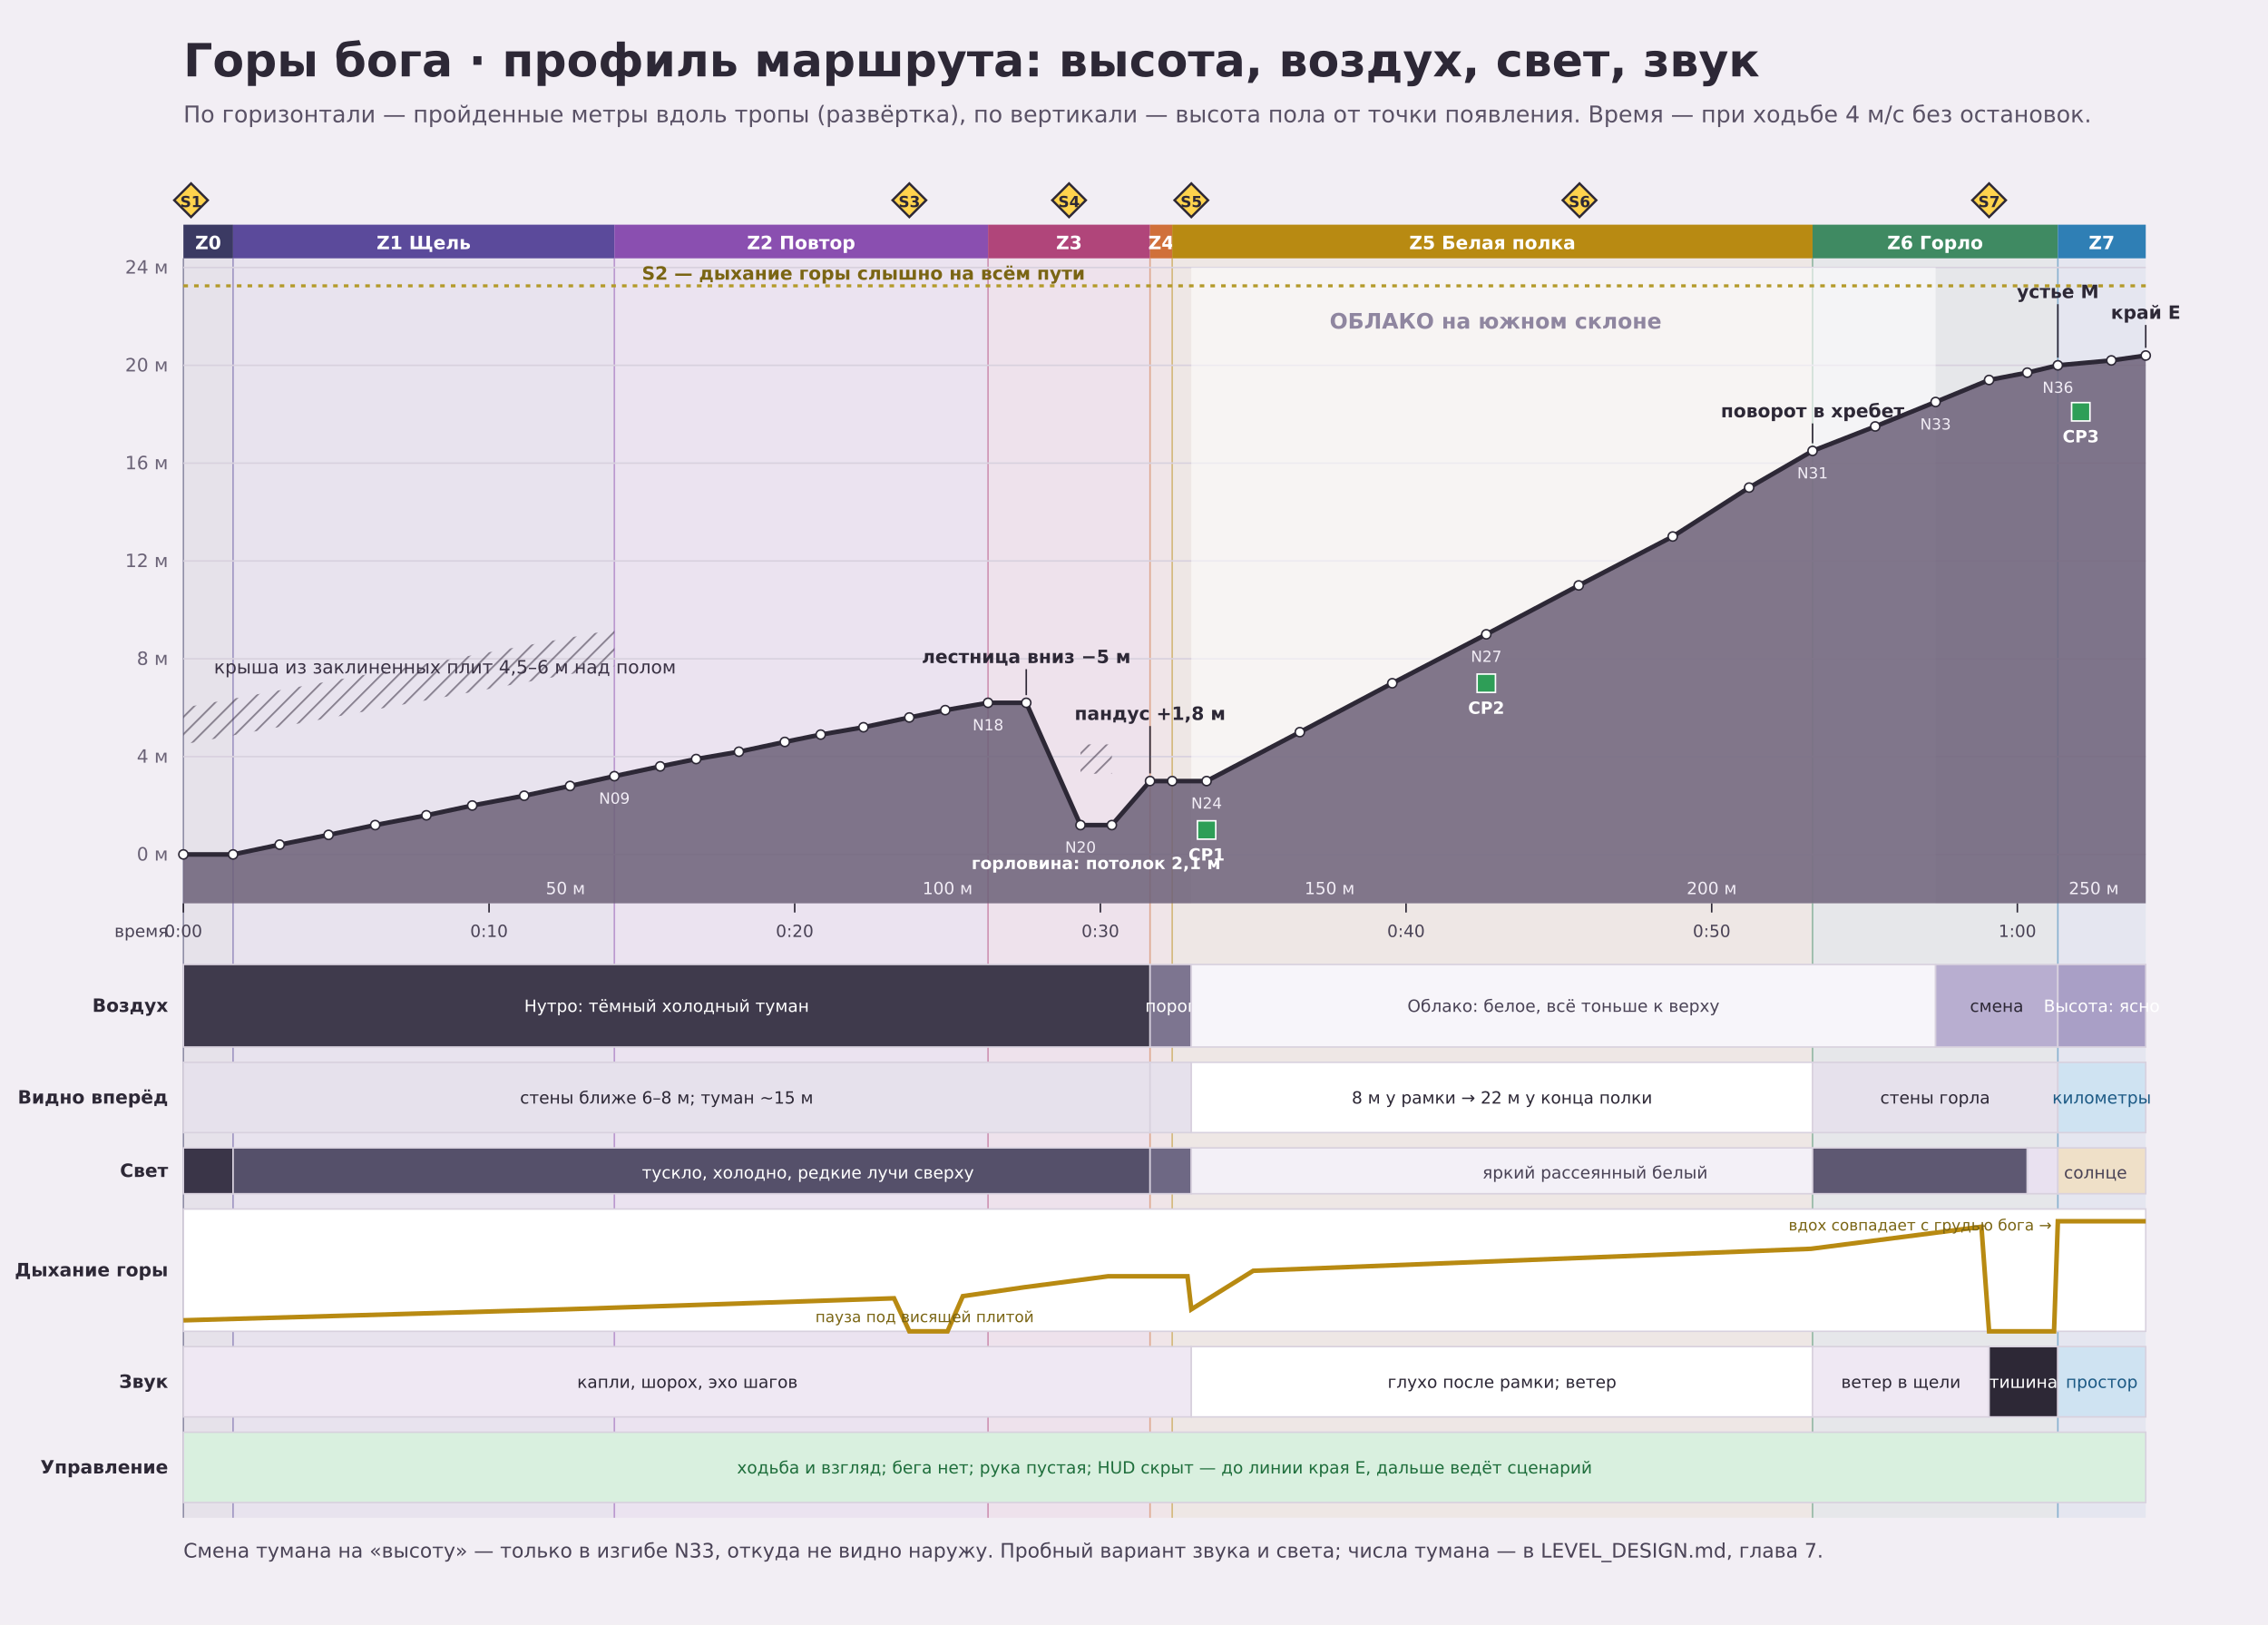
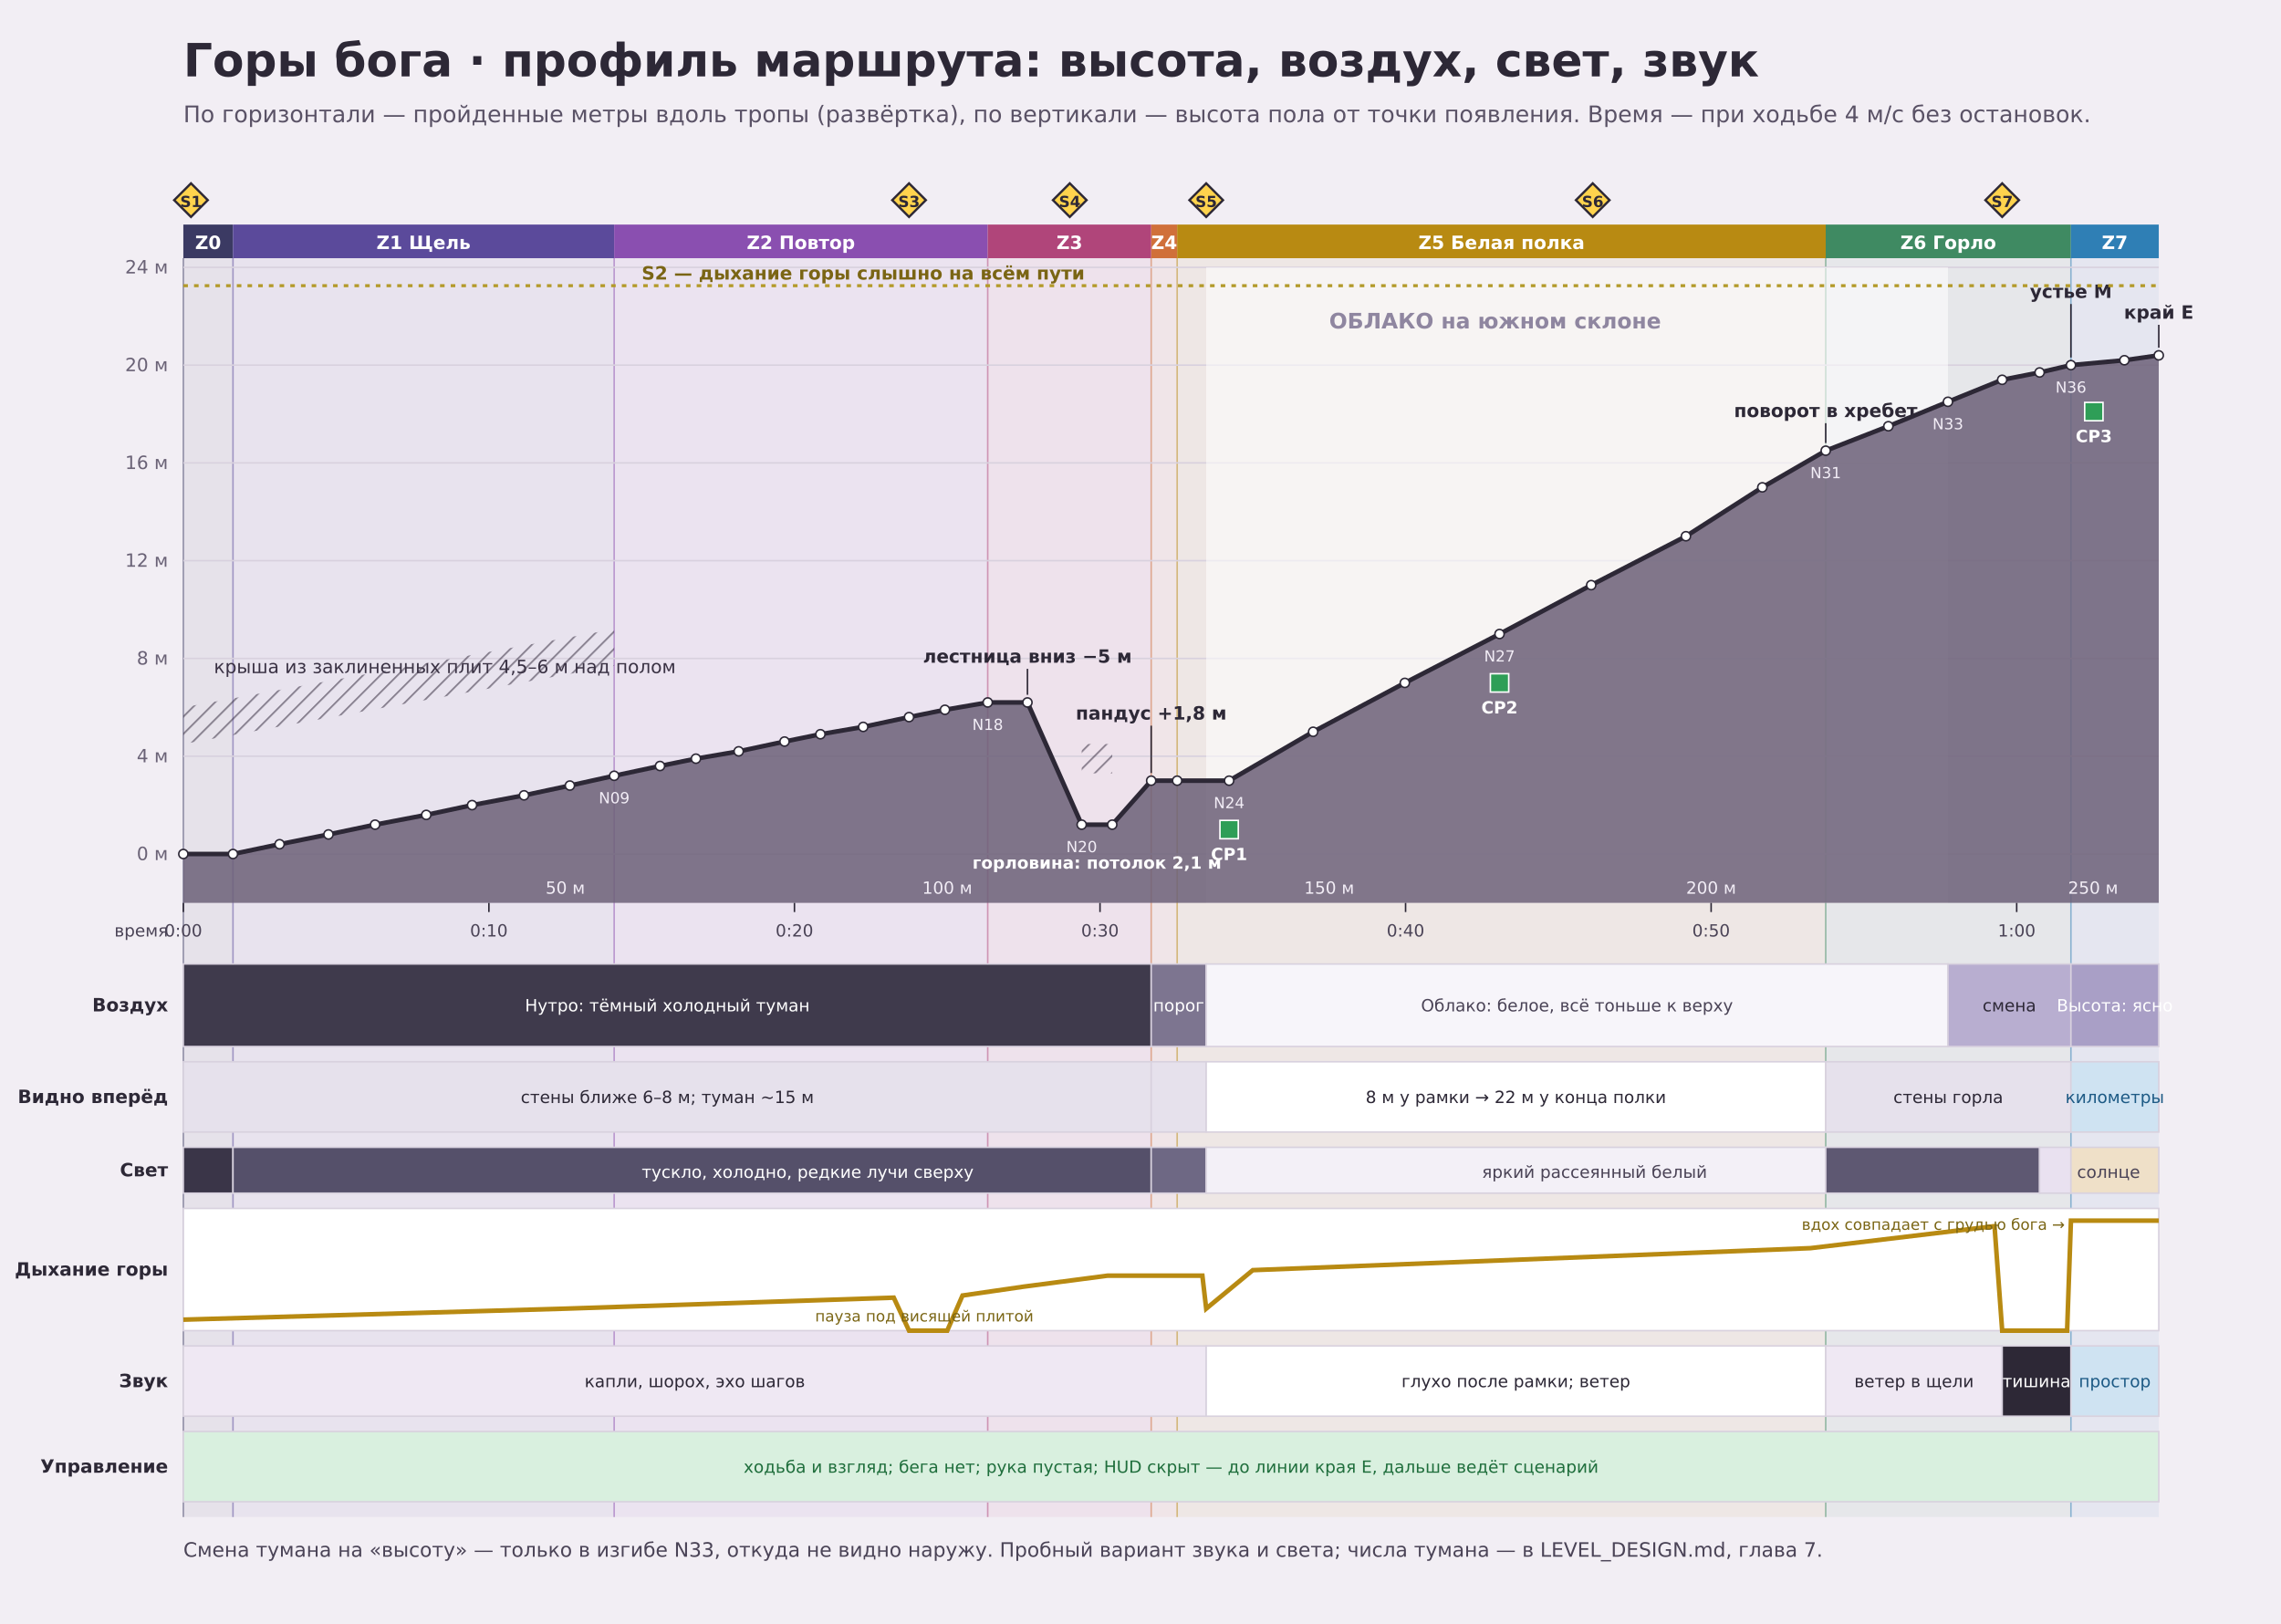
- <svg xmlns="http://www.w3.org/2000/svg" width="1484" height="1063" viewBox="0 0 1484 1063">
+ <svg xmlns="http://www.w3.org/2000/svg" width="1493" height="1063" viewBox="0 0 1493 1063">
  <defs>
    <marker id="arr" markerUnits="userSpaceOnUse" markerWidth="13" markerHeight="13" refX="10" refY="6.5" orient="auto">
      <path d="M0 0 L13 6.5 L0 13z" fill="#2d2836" />
    </marker>
    <marker id="arrw" markerUnits="userSpaceOnUse" markerWidth="12" markerHeight="12" refX="9" refY="6" orient="auto">
      <path d="M0 0 L12 6 L0 12z" fill="#ffffff" />
    </marker>
    <marker id="arrb" markerUnits="userSpaceOnUse" markerWidth="18" markerHeight="18" refX="14" refY="9" orient="auto">
      <path d="M0 0 L18 9 L0 18z" fill="#2f7fb5" />
    </marker>
    <pattern id="cloud" width="18" height="18" patternUnits="userSpaceOnUse">
      <rect width="18" height="18" fill="#fbfaf7" />
      <circle cx="4" cy="5" r="1.1" fill="#ddd7e4" />
      <circle cx="13" cy="13" r="1.1" fill="#ddd7e4" />
    </pattern>
    <pattern id="roof" width="8" height="8" patternUnits="userSpaceOnUse" patternTransform="rotate(45)">
      <line x1="0" y1="0" x2="0" y2="8" stroke="#3a3244" stroke-width="2.2" stroke-opacity=".55" />
    </pattern>
    <pattern id="hatch" width="7" height="7" patternUnits="userSpaceOnUse" patternTransform="rotate(-45)">
      <line x1="0" y1="0" x2="0" y2="7" stroke="#4a4155" stroke-width="1.2" stroke-opacity=".5" />
    </pattern>
  </defs>
-   <rect width="1484" height="1063" fill="#f2eef4" />
+   <rect width="1493" height="1063" fill="#f2eef4" />
  <text x="120.0" y="50.0" font-size="30" fill="#2d2836" text-anchor="start" font-weight="bold" font-family="DejaVu Sans, Arial, sans-serif">Горы бога · профиль маршрута: высота, воздух, свет, звук</text>
  <text x="120.0" y="80.0" font-size="15" fill="#5a5266" text-anchor="start" font-weight="normal" font-family="DejaVu Sans, Arial, sans-serif">По горизонтали — пройденные метры вдоль тропы (развёртка), по вертикали — высота пола от точки появления. Время — при ходьбе 4 м/с без остановок.</text>
  <rect x="120.0" y="147" width="32.5" height="846.0" fill="#3b3a63" fill-opacity=".07" />
  <rect x="120.0" y="147" width="32.5" height="22" fill="#3b3a63" />
  <text x="136.2" y="163.0" font-size="12" fill="#fff" text-anchor="middle" font-weight="bold" font-family="DejaVu Sans, Arial, sans-serif">Z0</text>
  <line x1="120.0" y1="169" x2="120.0" y2="993.0" stroke="#3b3a63" stroke-opacity=".5" />
  <rect x="152.5" y="147" width="249.5" height="846.0" fill="#5b4a9b" fill-opacity=".07" />
  <rect x="152.5" y="147" width="249.5" height="22" fill="#5b4a9b" />
  <text x="277.2" y="163.0" font-size="12" fill="#fff" text-anchor="middle" font-weight="bold" font-family="DejaVu Sans, Arial, sans-serif">Z1 Щель</text>
  <line x1="152.5" y1="169" x2="152.5" y2="993.0" stroke="#5b4a9b" stroke-opacity=".5" />
  <rect x="402.0" y="147" width="244.5" height="846.0" fill="#8a4fb0" fill-opacity=".07" />
  <rect x="402.0" y="147" width="244.5" height="22" fill="#8a4fb0" />
  <text x="524.2" y="163.0" font-size="12" fill="#fff" text-anchor="middle" font-weight="bold" font-family="DejaVu Sans, Arial, sans-serif">Z2 Повтор</text>
  <line x1="402.0" y1="169" x2="402.0" y2="993.0" stroke="#8a4fb0" stroke-opacity=".5" />
-   <rect x="646.5" y="147" width="106.0" height="846.0" fill="#b0457a" fill-opacity=".07" />
-   <rect x="646.5" y="147" width="106.0" height="22" fill="#b0457a" />
-   <text x="699.5" y="163.0" font-size="12" fill="#fff" text-anchor="middle" font-weight="bold" font-family="DejaVu Sans, Arial, sans-serif">Z3</text>
+   <rect x="646.5" y="147" width="107.0" height="846.0" fill="#b0457a" fill-opacity=".07" />
+   <rect x="646.5" y="147" width="107.0" height="22" fill="#b0457a" />
+   <text x="700.0" y="163.0" font-size="12" fill="#fff" text-anchor="middle" font-weight="bold" font-family="DejaVu Sans, Arial, sans-serif">Z3</text>
  <line x1="646.5" y1="169" x2="646.5" y2="993.0" stroke="#b0457a" stroke-opacity=".5" />
-   <rect x="752.5" y="147" width="14.5" height="846.0" fill="#d0703a" fill-opacity=".07" />
-   <rect x="752.5" y="147" width="14.5" height="22" fill="#d0703a" />
-   <text x="759.8" y="163.0" font-size="12" fill="#fff" text-anchor="middle" font-weight="bold" font-family="DejaVu Sans, Arial, sans-serif">Z4</text>
-   <line x1="752.5" y1="169" x2="752.5" y2="993.0" stroke="#d0703a" stroke-opacity=".5" />
-   <rect x="767.0" y="147" width="419.0" height="846.0" fill="#b88a12" fill-opacity=".07" />
-   <rect x="767.0" y="147" width="419.0" height="22" fill="#b88a12" />
-   <text x="976.5" y="163.0" font-size="12" fill="#fff" text-anchor="middle" font-weight="bold" font-family="DejaVu Sans, Arial, sans-serif">Z5 Белая полка</text>
-   <line x1="767.0" y1="169" x2="767.0" y2="993.0" stroke="#b88a12" stroke-opacity=".5" />
-   <rect x="1186.0" y="147" width="160.5" height="846.0" fill="#3f8a62" fill-opacity=".07" />
-   <rect x="1186.0" y="147" width="160.5" height="22" fill="#3f8a62" />
-   <text x="1266.2" y="163.0" font-size="12" fill="#fff" text-anchor="middle" font-weight="bold" font-family="DejaVu Sans, Arial, sans-serif">Z6 Горло</text>
-   <line x1="1186.0" y1="169" x2="1186.0" y2="993.0" stroke="#3f8a62" stroke-opacity=".5" />
-   <rect x="1346.5" y="147" width="57.5" height="846.0" fill="#2f7fb5" fill-opacity=".07" />
-   <rect x="1346.5" y="147" width="57.5" height="22" fill="#2f7fb5" />
-   <text x="1375.2" y="163.0" font-size="12" fill="#fff" text-anchor="middle" font-weight="bold" font-family="DejaVu Sans, Arial, sans-serif">Z7</text>
-   <line x1="1346.5" y1="169" x2="1346.5" y2="993.0" stroke="#2f7fb5" stroke-opacity=".5" />
-   <line x1="120" y1="559.0" x2="1404.0" y2="559.0" stroke="#d8d1de" />
+   <rect x="753.5" y="147" width="17.0" height="846.0" fill="#d0703a" fill-opacity=".07" />
+   <rect x="753.5" y="147" width="17.0" height="22" fill="#d0703a" />
+   <text x="762.0" y="163.0" font-size="12" fill="#fff" text-anchor="middle" font-weight="bold" font-family="DejaVu Sans, Arial, sans-serif">Z4</text>
+   <line x1="753.5" y1="169" x2="753.5" y2="993.0" stroke="#d0703a" stroke-opacity=".5" />
+   <rect x="770.5" y="147" width="424.5" height="846.0" fill="#b88a12" fill-opacity=".07" />
+   <rect x="770.5" y="147" width="424.5" height="22" fill="#b88a12" />
+   <text x="982.8" y="163.0" font-size="12" fill="#fff" text-anchor="middle" font-weight="bold" font-family="DejaVu Sans, Arial, sans-serif">Z5 Белая полка</text>
+   <line x1="770.5" y1="169" x2="770.5" y2="993.0" stroke="#b88a12" stroke-opacity=".5" />
+   <rect x="1195.0" y="147" width="160.5" height="846.0" fill="#3f8a62" fill-opacity=".07" />
+   <rect x="1195.0" y="147" width="160.5" height="22" fill="#3f8a62" />
+   <text x="1275.2" y="163.0" font-size="12" fill="#fff" text-anchor="middle" font-weight="bold" font-family="DejaVu Sans, Arial, sans-serif">Z6 Горло</text>
+   <line x1="1195.0" y1="169" x2="1195.0" y2="993.0" stroke="#3f8a62" stroke-opacity=".5" />
+   <rect x="1355.5" y="147" width="57.5" height="846.0" fill="#2f7fb5" fill-opacity=".07" />
+   <rect x="1355.5" y="147" width="57.5" height="22" fill="#2f7fb5" />
+   <text x="1384.2" y="163.0" font-size="12" fill="#fff" text-anchor="middle" font-weight="bold" font-family="DejaVu Sans, Arial, sans-serif">Z7</text>
+   <line x1="1355.5" y1="169" x2="1355.5" y2="993.0" stroke="#2f7fb5" stroke-opacity=".5" />
+   <line x1="120" y1="559.0" x2="1413.0" y2="559.0" stroke="#d8d1de" />
  <text x="110.0" y="563.0" font-size="12" fill="#6a6276" text-anchor="end" font-weight="normal" font-family="DejaVu Sans, Arial, sans-serif">0 м</text>
-   <line x1="120" y1="495.0" x2="1404.0" y2="495.0" stroke="#d8d1de" />
+   <line x1="120" y1="495.0" x2="1413.0" y2="495.0" stroke="#d8d1de" />
  <text x="110.0" y="499.0" font-size="12" fill="#6a6276" text-anchor="end" font-weight="normal" font-family="DejaVu Sans, Arial, sans-serif">4 м</text>
-   <line x1="120" y1="431.0" x2="1404.0" y2="431.0" stroke="#d8d1de" />
+   <line x1="120" y1="431.0" x2="1413.0" y2="431.0" stroke="#d8d1de" />
  <text x="110.0" y="435.0" font-size="12" fill="#6a6276" text-anchor="end" font-weight="normal" font-family="DejaVu Sans, Arial, sans-serif">8 м</text>
-   <line x1="120" y1="367.0" x2="1404.0" y2="367.0" stroke="#d8d1de" />
+   <line x1="120" y1="367.0" x2="1413.0" y2="367.0" stroke="#d8d1de" />
  <text x="110.0" y="371.0" font-size="12" fill="#6a6276" text-anchor="end" font-weight="normal" font-family="DejaVu Sans, Arial, sans-serif">12 м</text>
-   <line x1="120" y1="303.0" x2="1404.0" y2="303.0" stroke="#d8d1de" />
+   <line x1="120" y1="303.0" x2="1413.0" y2="303.0" stroke="#d8d1de" />
  <text x="110.0" y="307.0" font-size="12" fill="#6a6276" text-anchor="end" font-weight="normal" font-family="DejaVu Sans, Arial, sans-serif">16 м</text>
-   <line x1="120" y1="239.0" x2="1404.0" y2="239.0" stroke="#d8d1de" />
+   <line x1="120" y1="239.0" x2="1413.0" y2="239.0" stroke="#d8d1de" />
  <text x="110.0" y="243.0" font-size="12" fill="#6a6276" text-anchor="end" font-weight="normal" font-family="DejaVu Sans, Arial, sans-serif">20 м</text>
-   <line x1="120" y1="175.0" x2="1404.0" y2="175.0" stroke="#d8d1de" />
+   <line x1="120" y1="175.0" x2="1413.0" y2="175.0" stroke="#d8d1de" />
  <text x="110.0" y="179.0" font-size="12" fill="#6a6276" text-anchor="end" font-weight="normal" font-family="DejaVu Sans, Arial, sans-serif">24 м</text>
-   <polygon points="779.5,175.0 1266.5,175.0 1266.5,591.0 779.5,591.0" fill="#ffffff" stroke="none" stroke-width="0" fill-opacity=".55" />
+   <polygon points="789.5,175.0 1275.0,175.0 1275.0,591.0 789.5,591.0" fill="#ffffff" stroke="none" stroke-width="0" fill-opacity=".55" />
  <text x="870.0" y="215.0" font-size="14" fill="#8f86a0" text-anchor="start" font-weight="bold" font-family="DejaVu Sans, Arial, sans-serif">ОБЛАКО на южном склоне</text>
-   <polygon points="120.0,559.0 152.5,559.0 183.0,552.6 215.0,546.2 245.5,539.8 279.0,533.4 309.0,527.0 343.0,520.6 373.0,514.2 402.0,507.8 432.0,501.4 455.5,496.6 483.5,491.8 513.5,485.4 537.0,480.6 565.0,475.8 595.0,469.4 618.5,464.6 646.5,459.8 671.5,459.8 707.0,539.8 727.5,539.8 752.5,511.0 767.0,511.0 789.5,511.0 850.5,479.0 911.0,447.0 972.5,415.0 1033.0,383.0 1094.5,351.0 1144.5,319.0 1186.0,295.0 1227.0,279.0 1266.5,263.0 1301.5,248.6 1326.5,243.8 1346.5,239.0 1381.5,235.8 1404.0,232.6 1404.0,591.0 120.0,591.0" fill="#6c6178" stroke="none" stroke-width="0" fill-opacity=".85" />
-   <polyline points="120.0,559.0 152.5,559.0 183.0,552.6 215.0,546.2 245.5,539.8 279.0,533.4 309.0,527.0 343.0,520.6 373.0,514.2 402.0,507.8 432.0,501.4 455.5,496.6 483.5,491.8 513.5,485.4 537.0,480.6 565.0,475.8 595.0,469.4 618.5,464.6 646.5,459.8 671.5,459.8 707.0,539.8 727.5,539.8 752.5,511.0 767.0,511.0 789.5,511.0 850.5,479.0 911.0,447.0 972.5,415.0 1033.0,383.0 1094.5,351.0 1144.5,319.0 1186.0,295.0 1227.0,279.0 1266.5,263.0 1301.5,248.6 1326.5,243.8 1346.5,239.0 1381.5,235.8 1404.0,232.6" fill="none" stroke="#2d2836" stroke-width="3" />
+   <polygon points="120.0,559.0 152.5,559.0 183.0,552.6 215.0,546.2 245.5,539.8 279.0,533.4 309.0,527.0 343.0,520.6 373.0,514.2 402.0,507.8 432.0,501.4 455.5,496.6 483.5,491.8 513.5,485.4 537.0,480.6 565.0,475.8 595.0,469.4 618.5,464.6 646.5,459.8 672.5,459.8 708.0,539.8 728.0,539.8 753.5,511.0 770.5,511.0 804.5,511.0 859.5,479.0 919.5,447.0 981.5,415.0 1041.5,383.0 1103.5,351.0 1153.5,319.0 1195.0,295.0 1236.0,279.0 1275.0,263.0 1310.5,248.6 1335.0,243.8 1355.5,239.0 1390.5,235.8 1413.0,232.6 1413.0,591.0 120.0,591.0" fill="#6c6178" stroke="none" stroke-width="0" fill-opacity=".85" />
+   <polyline points="120.0,559.0 152.5,559.0 183.0,552.6 215.0,546.2 245.5,539.8 279.0,533.4 309.0,527.0 343.0,520.6 373.0,514.2 402.0,507.8 432.0,501.4 455.5,496.6 483.5,491.8 513.5,485.4 537.0,480.6 565.0,475.8 595.0,469.4 618.5,464.6 646.5,459.8 672.5,459.8 708.0,539.8 728.0,539.8 753.5,511.0 770.5,511.0 804.5,511.0 859.5,479.0 919.5,447.0 981.5,415.0 1041.5,383.0 1103.5,351.0 1153.5,319.0 1195.0,295.0 1236.0,279.0 1275.0,263.0 1310.5,248.6 1335.0,243.8 1355.5,239.0 1390.5,235.8 1413.0,232.6" fill="none" stroke="#2d2836" stroke-width="3" />
  <polygon points="120.0,487.0 402.0,435.8 402.0,411.8 120.0,463.0" fill="url(#roof)" stroke="none" stroke-width="0" />
  <text x="140.0" y="440.6" font-size="12" fill="#3a3244" text-anchor="start" font-weight="normal" font-family="DejaVu Sans, Arial, sans-serif">крыша из заклиненных плит 4,5–6 м над полом</text>
-   <polygon points="707.0,506.2 727.5,506.2 727.5,487.0 707.0,487.0" fill="url(#roof)" stroke="none" stroke-width="0" />
-   <text x="717.2" y="568.6" font-size="11" fill="#ffffff" text-anchor="middle" font-weight="bold" font-family="DejaVu Sans, Arial, sans-serif">горловина: потолок 2,1 м</text>
+   <polygon points="708.0,506.2 728.0,506.2 728.0,487.0 708.0,487.0" fill="url(#roof)" stroke="none" stroke-width="0" />
+   <text x="718.0" y="568.6" font-size="11" fill="#ffffff" text-anchor="middle" font-weight="bold" font-family="DejaVu Sans, Arial, sans-serif">горловина: потолок 2,1 м</text>
  <circle cx="120.0" cy="559.0" r="3" fill="#fff" stroke="#2d2836" />
  <circle cx="152.5" cy="559.0" r="3" fill="#fff" stroke="#2d2836" />
  <circle cx="183.0" cy="552.6" r="3" fill="#fff" stroke="#2d2836" />
  <circle cx="215.0" cy="546.2" r="3" fill="#fff" stroke="#2d2836" />
  <circle cx="245.5" cy="539.8" r="3" fill="#fff" stroke="#2d2836" />
  <circle cx="279.0" cy="533.4" r="3" fill="#fff" stroke="#2d2836" />
  <circle cx="309.0" cy="527.0" r="3" fill="#fff" stroke="#2d2836" />
  <circle cx="343.0" cy="520.6" r="3" fill="#fff" stroke="#2d2836" />
  <circle cx="373.0" cy="514.2" r="3" fill="#fff" stroke="#2d2836" />
  <circle cx="402.0" cy="507.8" r="3" fill="#fff" stroke="#2d2836" />
  <circle cx="432.0" cy="501.4" r="3" fill="#fff" stroke="#2d2836" />
  <circle cx="455.5" cy="496.6" r="3" fill="#fff" stroke="#2d2836" />
  <circle cx="483.5" cy="491.8" r="3" fill="#fff" stroke="#2d2836" />
  <circle cx="513.5" cy="485.4" r="3" fill="#fff" stroke="#2d2836" />
  <circle cx="537.0" cy="480.6" r="3" fill="#fff" stroke="#2d2836" />
  <circle cx="565.0" cy="475.8" r="3" fill="#fff" stroke="#2d2836" />
  <circle cx="595.0" cy="469.4" r="3" fill="#fff" stroke="#2d2836" />
  <circle cx="618.5" cy="464.6" r="3" fill="#fff" stroke="#2d2836" />
  <circle cx="646.5" cy="459.8" r="3" fill="#fff" stroke="#2d2836" />
-   <circle cx="671.5" cy="459.8" r="3" fill="#fff" stroke="#2d2836" />
-   <circle cx="707.0" cy="539.8" r="3" fill="#fff" stroke="#2d2836" />
-   <circle cx="727.5" cy="539.8" r="3" fill="#fff" stroke="#2d2836" />
-   <circle cx="752.5" cy="511.0" r="3" fill="#fff" stroke="#2d2836" />
-   <circle cx="767.0" cy="511.0" r="3" fill="#fff" stroke="#2d2836" />
-   <circle cx="789.5" cy="511.0" r="3" fill="#fff" stroke="#2d2836" />
-   <circle cx="850.5" cy="479.0" r="3" fill="#fff" stroke="#2d2836" />
-   <circle cx="911.0" cy="447.0" r="3" fill="#fff" stroke="#2d2836" />
-   <circle cx="972.5" cy="415.0" r="3" fill="#fff" stroke="#2d2836" />
-   <circle cx="1033.0" cy="383.0" r="3" fill="#fff" stroke="#2d2836" />
-   <circle cx="1094.5" cy="351.0" r="3" fill="#fff" stroke="#2d2836" />
-   <circle cx="1144.5" cy="319.0" r="3" fill="#fff" stroke="#2d2836" />
-   <circle cx="1186.0" cy="295.0" r="3" fill="#fff" stroke="#2d2836" />
-   <circle cx="1227.0" cy="279.0" r="3" fill="#fff" stroke="#2d2836" />
-   <circle cx="1266.5" cy="263.0" r="3" fill="#fff" stroke="#2d2836" />
-   <circle cx="1301.5" cy="248.6" r="3" fill="#fff" stroke="#2d2836" />
-   <circle cx="1326.5" cy="243.8" r="3" fill="#fff" stroke="#2d2836" />
-   <circle cx="1346.5" cy="239.0" r="3" fill="#fff" stroke="#2d2836" />
-   <circle cx="1381.5" cy="235.8" r="3" fill="#fff" stroke="#2d2836" />
-   <circle cx="1404.0" cy="232.6" r="3" fill="#fff" stroke="#2d2836" />
+   <circle cx="672.5" cy="459.8" r="3" fill="#fff" stroke="#2d2836" />
+   <circle cx="708.0" cy="539.8" r="3" fill="#fff" stroke="#2d2836" />
+   <circle cx="728.0" cy="539.8" r="3" fill="#fff" stroke="#2d2836" />
+   <circle cx="753.5" cy="511.0" r="3" fill="#fff" stroke="#2d2836" />
+   <circle cx="770.5" cy="511.0" r="3" fill="#fff" stroke="#2d2836" />
+   <circle cx="804.5" cy="511.0" r="3" fill="#fff" stroke="#2d2836" />
+   <circle cx="859.5" cy="479.0" r="3" fill="#fff" stroke="#2d2836" />
+   <circle cx="919.5" cy="447.0" r="3" fill="#fff" stroke="#2d2836" />
+   <circle cx="981.5" cy="415.0" r="3" fill="#fff" stroke="#2d2836" />
+   <circle cx="1041.5" cy="383.0" r="3" fill="#fff" stroke="#2d2836" />
+   <circle cx="1103.5" cy="351.0" r="3" fill="#fff" stroke="#2d2836" />
+   <circle cx="1153.5" cy="319.0" r="3" fill="#fff" stroke="#2d2836" />
+   <circle cx="1195.0" cy="295.0" r="3" fill="#fff" stroke="#2d2836" />
+   <circle cx="1236.0" cy="279.0" r="3" fill="#fff" stroke="#2d2836" />
+   <circle cx="1275.0" cy="263.0" r="3" fill="#fff" stroke="#2d2836" />
+   <circle cx="1310.5" cy="248.6" r="3" fill="#fff" stroke="#2d2836" />
+   <circle cx="1335.0" cy="243.8" r="3" fill="#fff" stroke="#2d2836" />
+   <circle cx="1355.5" cy="239.0" r="3" fill="#fff" stroke="#2d2836" />
+   <circle cx="1390.5" cy="235.8" r="3" fill="#fff" stroke="#2d2836" />
+   <circle cx="1413.0" cy="232.6" r="3" fill="#fff" stroke="#2d2836" />
  <text x="402.0" y="525.8" font-size="10" fill="#f2edf6" text-anchor="middle" font-weight="normal" font-family="DejaVu Sans, Arial, sans-serif">N09</text>
  <text x="646.5" y="477.8" font-size="10" fill="#f2edf6" text-anchor="middle" font-weight="normal" font-family="DejaVu Sans, Arial, sans-serif">N18</text>
-   <text x="707.0" y="557.8" font-size="10" fill="#f2edf6" text-anchor="middle" font-weight="normal" font-family="DejaVu Sans, Arial, sans-serif">N20</text>
-   <text x="789.5" y="529.0" font-size="10" fill="#f2edf6" text-anchor="middle" font-weight="normal" font-family="DejaVu Sans, Arial, sans-serif">N24</text>
-   <text x="972.5" y="433.0" font-size="10" fill="#f2edf6" text-anchor="middle" font-weight="normal" font-family="DejaVu Sans, Arial, sans-serif">N27</text>
-   <text x="1186.0" y="313.0" font-size="10" fill="#f2edf6" text-anchor="middle" font-weight="normal" font-family="DejaVu Sans, Arial, sans-serif">N31</text>
-   <text x="1266.5" y="281.0" font-size="10" fill="#f2edf6" text-anchor="middle" font-weight="normal" font-family="DejaVu Sans, Arial, sans-serif">N33</text>
-   <text x="1346.5" y="257.0" font-size="10" fill="#f2edf6" text-anchor="middle" font-weight="normal" font-family="DejaVu Sans, Arial, sans-serif">N36</text>
-   <line x1="671.5" y1="454.8" x2="671.5" y2="437.8" stroke="#2d2836" stroke-width="1" />
-   <text x="671.5" y="433.8" font-size="12" fill="#2d2836" text-anchor="middle" font-weight="bold" font-family="DejaVu Sans, Arial, sans-serif">лестница вниз −5 м</text>
-   <line x1="752.5" y1="506.0" x2="752.5" y2="475.0" stroke="#2d2836" stroke-width="1" />
-   <text x="752.5" y="471.0" font-size="12" fill="#2d2836" text-anchor="middle" font-weight="bold" font-family="DejaVu Sans, Arial, sans-serif">пандус +1,8 м</text>
-   <line x1="1186.0" y1="290.0" x2="1186.0" y2="277.0" stroke="#2d2836" stroke-width="1" />
-   <text x="1186.0" y="273.0" font-size="12" fill="#2d2836" text-anchor="middle" font-weight="bold" font-family="DejaVu Sans, Arial, sans-serif">поворот в хребет</text>
-   <line x1="1346.5" y1="234.0" x2="1346.5" y2="199.0" stroke="#2d2836" stroke-width="1" />
-   <text x="1346.5" y="195.0" font-size="12" fill="#2d2836" text-anchor="middle" font-weight="bold" font-family="DejaVu Sans, Arial, sans-serif">устье M</text>
-   <line x1="1404.0" y1="227.6" x2="1404.0" y2="212.6" stroke="#2d2836" stroke-width="1" />
-   <text x="1404.0" y="208.6" font-size="12" fill="#2d2836" text-anchor="middle" font-weight="bold" font-family="DejaVu Sans, Arial, sans-serif">край E</text>
+   <text x="708.0" y="557.8" font-size="10" fill="#f2edf6" text-anchor="middle" font-weight="normal" font-family="DejaVu Sans, Arial, sans-serif">N20</text>
+   <text x="804.5" y="529.0" font-size="10" fill="#f2edf6" text-anchor="middle" font-weight="normal" font-family="DejaVu Sans, Arial, sans-serif">N24</text>
+   <text x="981.5" y="433.0" font-size="10" fill="#f2edf6" text-anchor="middle" font-weight="normal" font-family="DejaVu Sans, Arial, sans-serif">N27</text>
+   <text x="1195.0" y="313.0" font-size="10" fill="#f2edf6" text-anchor="middle" font-weight="normal" font-family="DejaVu Sans, Arial, sans-serif">N31</text>
+   <text x="1275.0" y="281.0" font-size="10" fill="#f2edf6" text-anchor="middle" font-weight="normal" font-family="DejaVu Sans, Arial, sans-serif">N33</text>
+   <text x="1355.5" y="257.0" font-size="10" fill="#f2edf6" text-anchor="middle" font-weight="normal" font-family="DejaVu Sans, Arial, sans-serif">N36</text>
+   <line x1="672.5" y1="454.8" x2="672.5" y2="437.8" stroke="#2d2836" stroke-width="1" />
+   <text x="672.5" y="433.8" font-size="12" fill="#2d2836" text-anchor="middle" font-weight="bold" font-family="DejaVu Sans, Arial, sans-serif">лестница вниз −5 м</text>
+   <line x1="753.5" y1="506.0" x2="753.5" y2="475.0" stroke="#2d2836" stroke-width="1" />
+   <text x="753.5" y="471.0" font-size="12" fill="#2d2836" text-anchor="middle" font-weight="bold" font-family="DejaVu Sans, Arial, sans-serif">пандус +1,8 м</text>
+   <line x1="1195.0" y1="290.0" x2="1195.0" y2="277.0" stroke="#2d2836" stroke-width="1" />
+   <text x="1195.0" y="273.0" font-size="12" fill="#2d2836" text-anchor="middle" font-weight="bold" font-family="DejaVu Sans, Arial, sans-serif">поворот в хребет</text>
+   <line x1="1355.5" y1="234.0" x2="1355.5" y2="199.0" stroke="#2d2836" stroke-width="1" />
+   <text x="1355.5" y="195.0" font-size="12" fill="#2d2836" text-anchor="middle" font-weight="bold" font-family="DejaVu Sans, Arial, sans-serif">устье M</text>
+   <line x1="1413.0" y1="227.6" x2="1413.0" y2="212.6" stroke="#2d2836" stroke-width="1" />
+   <text x="1413.0" y="208.6" font-size="12" fill="#2d2836" text-anchor="middle" font-weight="bold" font-family="DejaVu Sans, Arial, sans-serif">край E</text>
  <polygon points="125.0,120.0 136.0,131.0 125.0,142.0 114.0,131.0" fill="#ffd34d" stroke="#2d2836" stroke-width="1.5" />
  <text x="125.0" y="135.5" font-size="10" fill="#2d2836" text-anchor="middle" font-weight="bold" font-family="DejaVu Sans, Arial, sans-serif">S1</text>
  <polygon points="595.0,120.0 606.0,131.0 595.0,142.0 584.0,131.0" fill="#ffd34d" stroke="#2d2836" stroke-width="1.5" />
  <text x="595.0" y="135.5" font-size="10" fill="#2d2836" text-anchor="middle" font-weight="bold" font-family="DejaVu Sans, Arial, sans-serif">S3</text>
-   <polygon points="699.5,120.0 710.5,131.0 699.5,142.0 688.5,131.0" fill="#ffd34d" stroke="#2d2836" stroke-width="1.5" />
-   <text x="699.5" y="135.5" font-size="10" fill="#2d2836" text-anchor="middle" font-weight="bold" font-family="DejaVu Sans, Arial, sans-serif">S4</text>
-   <polygon points="779.5,120.0 790.5,131.0 779.5,142.0 768.5,131.0" fill="#ffd34d" stroke="#2d2836" stroke-width="1.5" />
-   <text x="779.5" y="135.5" font-size="10" fill="#2d2836" text-anchor="middle" font-weight="bold" font-family="DejaVu Sans, Arial, sans-serif">S5</text>
-   <polygon points="1033.5,120.0 1044.5,131.0 1033.5,142.0 1022.5,131.0" fill="#ffd34d" stroke="#2d2836" stroke-width="1.5" />
-   <text x="1033.5" y="135.5" font-size="10" fill="#2d2836" text-anchor="middle" font-weight="bold" font-family="DejaVu Sans, Arial, sans-serif">S6</text>
-   <polygon points="1301.5,120.0 1312.5,131.0 1301.5,142.0 1290.5,131.0" fill="#ffd34d" stroke="#2d2836" stroke-width="1.5" />
-   <text x="1301.5" y="135.5" font-size="10" fill="#2d2836" text-anchor="middle" font-weight="bold" font-family="DejaVu Sans, Arial, sans-serif">S7</text>
-   <line x1="120.0" y1="187.0" x2="1404.0" y2="187.0" stroke="#b39a2a" stroke-width="2" stroke-dasharray="3 4" />
+   <polygon points="700.2,120.0 711.2,131.0 700.2,142.0 689.2,131.0" fill="#ffd34d" stroke="#2d2836" stroke-width="1.5" />
+   <text x="700.2" y="135.5" font-size="10" fill="#2d2836" text-anchor="middle" font-weight="bold" font-family="DejaVu Sans, Arial, sans-serif">S4</text>
+   <polygon points="789.5,120.0 800.5,131.0 789.5,142.0 778.5,131.0" fill="#ffd34d" stroke="#2d2836" stroke-width="1.5" />
+   <text x="789.5" y="135.5" font-size="10" fill="#2d2836" text-anchor="middle" font-weight="bold" font-family="DejaVu Sans, Arial, sans-serif">S5</text>
+   <polygon points="1042.5,120.0 1053.5,131.0 1042.5,142.0 1031.5,131.0" fill="#ffd34d" stroke="#2d2836" stroke-width="1.5" />
+   <text x="1042.5" y="135.5" font-size="10" fill="#2d2836" text-anchor="middle" font-weight="bold" font-family="DejaVu Sans, Arial, sans-serif">S6</text>
+   <polygon points="1310.5,120.0 1321.5,131.0 1310.5,142.0 1299.5,131.0" fill="#ffd34d" stroke="#2d2836" stroke-width="1.5" />
+   <text x="1310.5" y="135.5" font-size="10" fill="#2d2836" text-anchor="middle" font-weight="bold" font-family="DejaVu Sans, Arial, sans-serif">S7</text>
+   <line x1="120.0" y1="187.0" x2="1413.0" y2="187.0" stroke="#b39a2a" stroke-width="2" stroke-dasharray="3 4" />
  <text x="420.0" y="183.0" font-size="12" fill="#7a6514" text-anchor="start" font-weight="bold" font-family="DejaVu Sans, Arial, sans-serif">S2 — дыхание горы слышно на всём пути</text>
-   <rect x="783.5" y="537.0" width="12" height="12" fill="#2e9e57" stroke="#fff" />
-   <text x="789.5" y="563.0" font-size="11" fill="#ffffff" text-anchor="middle" font-weight="bold" font-family="DejaVu Sans, Arial, sans-serif">CP1</text>
-   <rect x="966.5" y="441.0" width="12" height="12" fill="#2e9e57" stroke="#fff" />
-   <text x="972.5" y="467.0" font-size="11" fill="#ffffff" text-anchor="middle" font-weight="bold" font-family="DejaVu Sans, Arial, sans-serif">CP2</text>
-   <rect x="1355.5" y="263.4" width="12" height="12" fill="#2e9e57" stroke="#fff" />
-   <text x="1361.5" y="289.4" font-size="11" fill="#ffffff" text-anchor="middle" font-weight="bold" font-family="DejaVu Sans, Arial, sans-serif">CP3</text>
+   <rect x="798.5" y="537.0" width="12" height="12" fill="#2e9e57" stroke="#fff" />
+   <text x="804.5" y="563.0" font-size="11" fill="#ffffff" text-anchor="middle" font-weight="bold" font-family="DejaVu Sans, Arial, sans-serif">CP1</text>
+   <rect x="975.5" y="441.0" width="12" height="12" fill="#2e9e57" stroke="#fff" />
+   <text x="981.5" y="467.0" font-size="11" fill="#ffffff" text-anchor="middle" font-weight="bold" font-family="DejaVu Sans, Arial, sans-serif">CP2</text>
+   <rect x="1364.5" y="263.4" width="12" height="12" fill="#2e9e57" stroke="#fff" />
+   <text x="1370.5" y="289.4" font-size="11" fill="#ffffff" text-anchor="middle" font-weight="bold" font-family="DejaVu Sans, Arial, sans-serif">CP3</text>
  <line x1="120.0" y1="591.0" x2="120.0" y2="597.0" stroke="#2d2836" />
  <text x="120.0" y="613.0" font-size="11" fill="#4a4356" text-anchor="middle" font-weight="normal" font-family="DejaVu Sans, Arial, sans-serif">0:00</text>
  <line x1="320.0" y1="591.0" x2="320.0" y2="597.0" stroke="#2d2836" />
  <text x="320.0" y="613.0" font-size="11" fill="#4a4356" text-anchor="middle" font-weight="normal" font-family="DejaVu Sans, Arial, sans-serif">0:10</text>
  <line x1="520.0" y1="591.0" x2="520.0" y2="597.0" stroke="#2d2836" />
  <text x="520.0" y="613.0" font-size="11" fill="#4a4356" text-anchor="middle" font-weight="normal" font-family="DejaVu Sans, Arial, sans-serif">0:20</text>
  <line x1="720.0" y1="591.0" x2="720.0" y2="597.0" stroke="#2d2836" />
  <text x="720.0" y="613.0" font-size="11" fill="#4a4356" text-anchor="middle" font-weight="normal" font-family="DejaVu Sans, Arial, sans-serif">0:30</text>
  <line x1="920.0" y1="591.0" x2="920.0" y2="597.0" stroke="#2d2836" />
  <text x="920.0" y="613.0" font-size="11" fill="#4a4356" text-anchor="middle" font-weight="normal" font-family="DejaVu Sans, Arial, sans-serif">0:40</text>
  <line x1="1120.0" y1="591.0" x2="1120.0" y2="597.0" stroke="#2d2836" />
  <text x="1120.0" y="613.0" font-size="11" fill="#4a4356" text-anchor="middle" font-weight="normal" font-family="DejaVu Sans, Arial, sans-serif">0:50</text>
  <line x1="1320.0" y1="591.0" x2="1320.0" y2="597.0" stroke="#2d2836" />
  <text x="1320.0" y="613.0" font-size="11" fill="#4a4356" text-anchor="middle" font-weight="normal" font-family="DejaVu Sans, Arial, sans-serif">1:00</text>
  <text x="370.0" y="585.0" font-size="11" fill="#f2edf6" text-anchor="middle" font-weight="normal" font-family="DejaVu Sans, Arial, sans-serif">50 м</text>
  <text x="620.0" y="585.0" font-size="11" fill="#f2edf6" text-anchor="middle" font-weight="normal" font-family="DejaVu Sans, Arial, sans-serif">100 м</text>
  <text x="870.0" y="585.0" font-size="11" fill="#f2edf6" text-anchor="middle" font-weight="normal" font-family="DejaVu Sans, Arial, sans-serif">150 м</text>
  <text x="1120.0" y="585.0" font-size="11" fill="#f2edf6" text-anchor="middle" font-weight="normal" font-family="DejaVu Sans, Arial, sans-serif">200 м</text>
  <text x="1370.0" y="585.0" font-size="11" fill="#f2edf6" text-anchor="middle" font-weight="normal" font-family="DejaVu Sans, Arial, sans-serif">250 м</text>
  <text x="110.0" y="613.0" font-size="11" fill="#4a4356" text-anchor="end" font-weight="normal" font-family="DejaVu Sans, Arial, sans-serif">время</text>
  <text x="110.0" y="662.0" font-size="12" fill="#2d2836" text-anchor="end" font-weight="bold" font-family="DejaVu Sans, Arial, sans-serif">Воздух</text>
-   <rect x="120.0" y="631.0" width="632.5" height="54" fill="#3f3a4c" stroke="#d8d1de" />
-   <text x="436.2" y="662.0" font-size="11" fill="#fff" text-anchor="middle" font-weight="normal" font-family="DejaVu Sans, Arial, sans-serif">Нутро: тёмный холодный туман</text>
-   <rect x="752.5" y="631.0" width="27.0" height="54" fill="#7d7590" stroke="#d8d1de" />
-   <text x="766.0" y="662.0" font-size="11" fill="#fff" text-anchor="middle" font-weight="normal" font-family="DejaVu Sans, Arial, sans-serif">порог</text>
-   <rect x="779.5" y="631.0" width="487.0" height="54" fill="#f7f5fa" stroke="#d8d1de" />
-   <text x="1023.0" y="662.0" font-size="11" fill="#4a4356" text-anchor="middle" font-weight="normal" font-family="DejaVu Sans, Arial, sans-serif">Облако: белое, всё тоньше к верху</text>
-   <rect x="1266.5" y="631.0" width="80.0" height="54" fill="#b8aed0" stroke="#d8d1de" />
-   <text x="1306.5" y="662.0" font-size="11" fill="#2d2836" text-anchor="middle" font-weight="normal" font-family="DejaVu Sans, Arial, sans-serif">смена</text>
-   <rect x="1346.5" y="631.0" width="57.5" height="54" fill="#a99fc6" stroke="#d8d1de" />
-   <text x="1375.2" y="662.0" font-size="11" fill="#fff" text-anchor="middle" font-weight="normal" font-family="DejaVu Sans, Arial, sans-serif">Высота: ясно</text>
+   <rect x="120.0" y="631.0" width="633.5" height="54" fill="#3f3a4c" stroke="#d8d1de" />
+   <text x="436.8" y="662.0" font-size="11" fill="#fff" text-anchor="middle" font-weight="normal" font-family="DejaVu Sans, Arial, sans-serif">Нутро: тёмный холодный туман</text>
+   <rect x="753.5" y="631.0" width="36.0" height="54" fill="#7d7590" stroke="#d8d1de" />
+   <text x="771.5" y="662.0" font-size="11" fill="#fff" text-anchor="middle" font-weight="normal" font-family="DejaVu Sans, Arial, sans-serif">порог</text>
+   <rect x="789.5" y="631.0" width="485.5" height="54" fill="#f7f5fa" stroke="#d8d1de" />
+   <text x="1032.2" y="662.0" font-size="11" fill="#4a4356" text-anchor="middle" font-weight="normal" font-family="DejaVu Sans, Arial, sans-serif">Облако: белое, всё тоньше к верху</text>
+   <rect x="1275.0" y="631.0" width="80.5" height="54" fill="#b8aed0" stroke="#d8d1de" />
+   <text x="1315.2" y="662.0" font-size="11" fill="#2d2836" text-anchor="middle" font-weight="normal" font-family="DejaVu Sans, Arial, sans-serif">смена</text>
+   <rect x="1355.5" y="631.0" width="57.5" height="54" fill="#a99fc6" stroke="#d8d1de" />
+   <text x="1384.2" y="662.0" font-size="11" fill="#fff" text-anchor="middle" font-weight="normal" font-family="DejaVu Sans, Arial, sans-serif">Высота: ясно</text>
  <text x="110.0" y="722.0" font-size="12" fill="#2d2836" text-anchor="end" font-weight="bold" font-family="DejaVu Sans, Arial, sans-serif">Видно вперёд</text>
-   <rect x="120.0" y="695.0" width="632.5" height="46" fill="#e6e1ec" stroke="#d8d1de" />
-   <text x="436.2" y="722.0" font-size="11" fill="#2d2836" text-anchor="middle" font-weight="normal" font-family="DejaVu Sans, Arial, sans-serif">стены ближе 6–8 м; туман ~15 м</text>
-   <rect x="752.5" y="695.0" width="27.0" height="46" fill="#e6e1ec" stroke="#d8d1de" />
-   <rect x="779.5" y="695.0" width="406.5" height="46" fill="#ffffff" stroke="#d8d1de" />
-   <text x="982.8" y="722.0" font-size="11" fill="#2d2836" text-anchor="middle" font-weight="normal" font-family="DejaVu Sans, Arial, sans-serif">8 м у рамки → 22 м у конца полки</text>
-   <rect x="1186.0" y="695.0" width="160.5" height="46" fill="#e6e1ec" stroke="#d8d1de" />
-   <text x="1266.2" y="722.0" font-size="11" fill="#2d2836" text-anchor="middle" font-weight="normal" font-family="DejaVu Sans, Arial, sans-serif">стены горла</text>
-   <rect x="1346.5" y="695.0" width="57.5" height="46" fill="#cfe3f2" stroke="#d8d1de" />
-   <text x="1375.2" y="722.0" font-size="11" fill="#1d5a85" text-anchor="middle" font-weight="normal" font-family="DejaVu Sans, Arial, sans-serif">километры</text>
+   <rect x="120.0" y="695.0" width="633.5" height="46" fill="#e6e1ec" stroke="#d8d1de" />
+   <text x="436.8" y="722.0" font-size="11" fill="#2d2836" text-anchor="middle" font-weight="normal" font-family="DejaVu Sans, Arial, sans-serif">стены ближе 6–8 м; туман ~15 м</text>
+   <rect x="753.5" y="695.0" width="36.0" height="46" fill="#e6e1ec" stroke="#d8d1de" />
+   <rect x="789.5" y="695.0" width="405.5" height="46" fill="#ffffff" stroke="#d8d1de" />
+   <text x="992.2" y="722.0" font-size="11" fill="#2d2836" text-anchor="middle" font-weight="normal" font-family="DejaVu Sans, Arial, sans-serif">8 м у рамки → 22 м у конца полки</text>
+   <rect x="1195.0" y="695.0" width="160.5" height="46" fill="#e6e1ec" stroke="#d8d1de" />
+   <text x="1275.2" y="722.0" font-size="11" fill="#2d2836" text-anchor="middle" font-weight="normal" font-family="DejaVu Sans, Arial, sans-serif">стены горла</text>
+   <rect x="1355.5" y="695.0" width="57.5" height="46" fill="#cfe3f2" stroke="#d8d1de" />
+   <text x="1384.2" y="722.0" font-size="11" fill="#1d5a85" text-anchor="middle" font-weight="normal" font-family="DejaVu Sans, Arial, sans-serif">километры</text>
  <text x="110.0" y="770.0" font-size="12" fill="#2d2836" text-anchor="end" font-weight="bold" font-family="DejaVu Sans, Arial, sans-serif">Свет</text>
  <rect x="120.0" y="751.0" width="32.5" height="30" fill="#3a3548" stroke="#d8d1de" />
-   <rect x="152.5" y="751.0" width="600.0" height="30" fill="#55506a" stroke="#d8d1de" />
-   <rect x="752.5" y="751.0" width="27.0" height="30" fill="#6e6884" stroke="#d8d1de" />
-   <rect x="779.5" y="751.0" width="406.5" height="30" fill="#f3f0f7" stroke="#d8d1de" />
-   <rect x="1186.0" y="751.0" width="140.5" height="30" fill="#5e5872" stroke="#d8d1de" />
-   <rect x="1326.5" y="751.0" width="20.0" height="30" fill="#e9e1f0" stroke="#d8d1de" />
-   <rect x="1346.5" y="751.0" width="57.5" height="30" fill="#efe0c8" stroke="#d8d1de" />
+   <rect x="152.5" y="751.0" width="601.0" height="30" fill="#55506a" stroke="#d8d1de" />
+   <rect x="753.5" y="751.0" width="36.0" height="30" fill="#6e6884" stroke="#d8d1de" />
+   <rect x="789.5" y="751.0" width="405.5" height="30" fill="#f3f0f7" stroke="#d8d1de" />
+   <rect x="1195.0" y="751.0" width="140.0" height="30" fill="#5e5872" stroke="#d8d1de" />
+   <rect x="1335.0" y="751.0" width="20.5" height="30" fill="#e9e1f0" stroke="#d8d1de" />
+   <rect x="1355.5" y="751.0" width="57.5" height="30" fill="#efe0c8" stroke="#d8d1de" />
  <text x="420.0" y="771.0" font-size="11" fill="#fff" text-anchor="start" font-weight="normal" font-family="DejaVu Sans, Arial, sans-serif">тускло, холодно, редкие лучи сверху</text>
  <text x="970.0" y="771.0" font-size="11" fill="#4a4356" text-anchor="start" font-weight="normal" font-family="DejaVu Sans, Arial, sans-serif">яркий рассеянный белый</text>
-   <text x="1350.5" y="771.0" font-size="11" fill="#4a4356" text-anchor="start" font-weight="normal" font-family="DejaVu Sans, Arial, sans-serif">солнце</text>
+   <text x="1359.5" y="771.0" font-size="11" fill="#4a4356" text-anchor="start" font-weight="normal" font-family="DejaVu Sans, Arial, sans-serif">солнце</text>
  <text x="110.0" y="835.0" font-size="12" fill="#2d2836" text-anchor="end" font-weight="bold" font-family="DejaVu Sans, Arial, sans-serif">Дыхание горы</text>
-   <rect x="120" y="791.0" width="1284.0" height="80" fill="#fff" stroke="#d8d1de" />
-   <polyline points="120.0,863.8 370.0,856.6 585.0,849.4 595.0,871.0 620.0,871.0 630.0,848.0 670.0,842.2 725.0,835.0 777.0,835.0 779.5,856.6 820.0,831.4 1185.0,817.0 1296.5,802.6 1301.5,871.0 1344.0,871.0 1346.5,799.0 1404.0,799.0" fill="none" stroke="#b88a12" stroke-width="3" />
+   <rect x="120" y="791.0" width="1293.0" height="80" fill="#fff" stroke="#d8d1de" />
+   <polyline points="120.0,863.8 370.0,856.6 585.0,849.4 595.0,871.0 620.0,871.0 630.0,848.0 670.0,842.2 725.0,835.0 787.0,835.0 789.5,856.6 820.0,831.4 1185.0,817.0 1305.5,802.6 1310.5,871.0 1353.0,871.0 1355.5,799.0 1413.0,799.0" fill="none" stroke="#b88a12" stroke-width="3" />
  <text x="605.0" y="865.0" font-size="10" fill="#7a6514" text-anchor="middle" font-weight="normal" font-family="DejaVu Sans, Arial, sans-serif">пауза под висящей плитой</text>
-   <text x="1342.5" y="805.0" font-size="10" fill="#7a6514" text-anchor="end" font-weight="normal" font-family="DejaVu Sans, Arial, sans-serif">вдох совпадает с грудью бога →</text>
+   <text x="1351.5" y="805.0" font-size="10" fill="#7a6514" text-anchor="end" font-weight="normal" font-family="DejaVu Sans, Arial, sans-serif">вдох совпадает с грудью бога →</text>
  <text x="110.0" y="908.0" font-size="12" fill="#2d2836" text-anchor="end" font-weight="bold" font-family="DejaVu Sans, Arial, sans-serif">Звук</text>
-   <rect x="120.0" y="881.0" width="659.5" height="46" fill="#efe8f3" stroke="#d8d1de" />
-   <text x="449.8" y="908.0" font-size="11" fill="#2d2836" text-anchor="middle" font-weight="normal" font-family="DejaVu Sans, Arial, sans-serif">капли, шорох, эхо шагов</text>
-   <rect x="779.5" y="881.0" width="406.5" height="46" fill="#ffffff" stroke="#d8d1de" />
-   <text x="982.8" y="908.0" font-size="11" fill="#2d2836" text-anchor="middle" font-weight="normal" font-family="DejaVu Sans, Arial, sans-serif">глухо после рамки; ветер</text>
-   <rect x="1186.0" y="881.0" width="115.5" height="46" fill="#efe8f3" stroke="#d8d1de" />
-   <text x="1243.8" y="908.0" font-size="11" fill="#2d2836" text-anchor="middle" font-weight="normal" font-family="DejaVu Sans, Arial, sans-serif">ветер в щели</text>
-   <rect x="1301.5" y="881.0" width="45.0" height="46" fill="#2d2836" stroke="#d8d1de" />
-   <text x="1324.0" y="908.0" font-size="11" fill="#fff" text-anchor="middle" font-weight="normal" font-family="DejaVu Sans, Arial, sans-serif">тишина</text>
-   <rect x="1346.5" y="881.0" width="57.5" height="46" fill="#cfe3f2" stroke="#d8d1de" />
-   <text x="1375.2" y="908.0" font-size="11" fill="#1d5a85" text-anchor="middle" font-weight="normal" font-family="DejaVu Sans, Arial, sans-serif">простор</text>
+   <rect x="120.0" y="881.0" width="669.5" height="46" fill="#efe8f3" stroke="#d8d1de" />
+   <text x="454.8" y="908.0" font-size="11" fill="#2d2836" text-anchor="middle" font-weight="normal" font-family="DejaVu Sans, Arial, sans-serif">капли, шорох, эхо шагов</text>
+   <rect x="789.5" y="881.0" width="405.5" height="46" fill="#ffffff" stroke="#d8d1de" />
+   <text x="992.2" y="908.0" font-size="11" fill="#2d2836" text-anchor="middle" font-weight="normal" font-family="DejaVu Sans, Arial, sans-serif">глухо после рамки; ветер</text>
+   <rect x="1195.0" y="881.0" width="115.5" height="46" fill="#efe8f3" stroke="#d8d1de" />
+   <text x="1252.8" y="908.0" font-size="11" fill="#2d2836" text-anchor="middle" font-weight="normal" font-family="DejaVu Sans, Arial, sans-serif">ветер в щели</text>
+   <rect x="1310.5" y="881.0" width="45.0" height="46" fill="#2d2836" stroke="#d8d1de" />
+   <text x="1333.0" y="908.0" font-size="11" fill="#fff" text-anchor="middle" font-weight="normal" font-family="DejaVu Sans, Arial, sans-serif">тишина</text>
+   <rect x="1355.5" y="881.0" width="57.5" height="46" fill="#cfe3f2" stroke="#d8d1de" />
+   <text x="1384.2" y="908.0" font-size="11" fill="#1d5a85" text-anchor="middle" font-weight="normal" font-family="DejaVu Sans, Arial, sans-serif">простор</text>
  <text x="110.0" y="964.0" font-size="12" fill="#2d2836" text-anchor="end" font-weight="bold" font-family="DejaVu Sans, Arial, sans-serif">Управление</text>
-   <rect x="120.0" y="937.0" width="1284.0" height="46" fill="#d9f0df" stroke="#d8d1de" />
-   <text x="762.0" y="964.0" font-size="11" fill="#1f6e3c" text-anchor="middle" font-weight="normal" font-family="DejaVu Sans, Arial, sans-serif">ходьба и взгляд; бега нет; рука пустая; HUD скрыт — до линии края E, дальше ведёт сценарий</text>
+   <rect x="120.0" y="937.0" width="1293.0" height="46" fill="#d9f0df" stroke="#d8d1de" />
+   <text x="766.5" y="964.0" font-size="11" fill="#1f6e3c" text-anchor="middle" font-weight="normal" font-family="DejaVu Sans, Arial, sans-serif">ходьба и взгляд; бега нет; рука пустая; HUD скрыт — до линии края E, дальше ведёт сценарий</text>
  <text x="120.0" y="1019.0" font-size="13" fill="#4a4356" text-anchor="start" font-weight="normal" font-family="DejaVu Sans, Arial, sans-serif">Смена тумана на «высоту» — только в изгибе N33, откуда не видно наружу. Пробный вариант звука и света; числа тумана — в LEVEL_DESIGN.md, глава 7.</text>
</svg>
